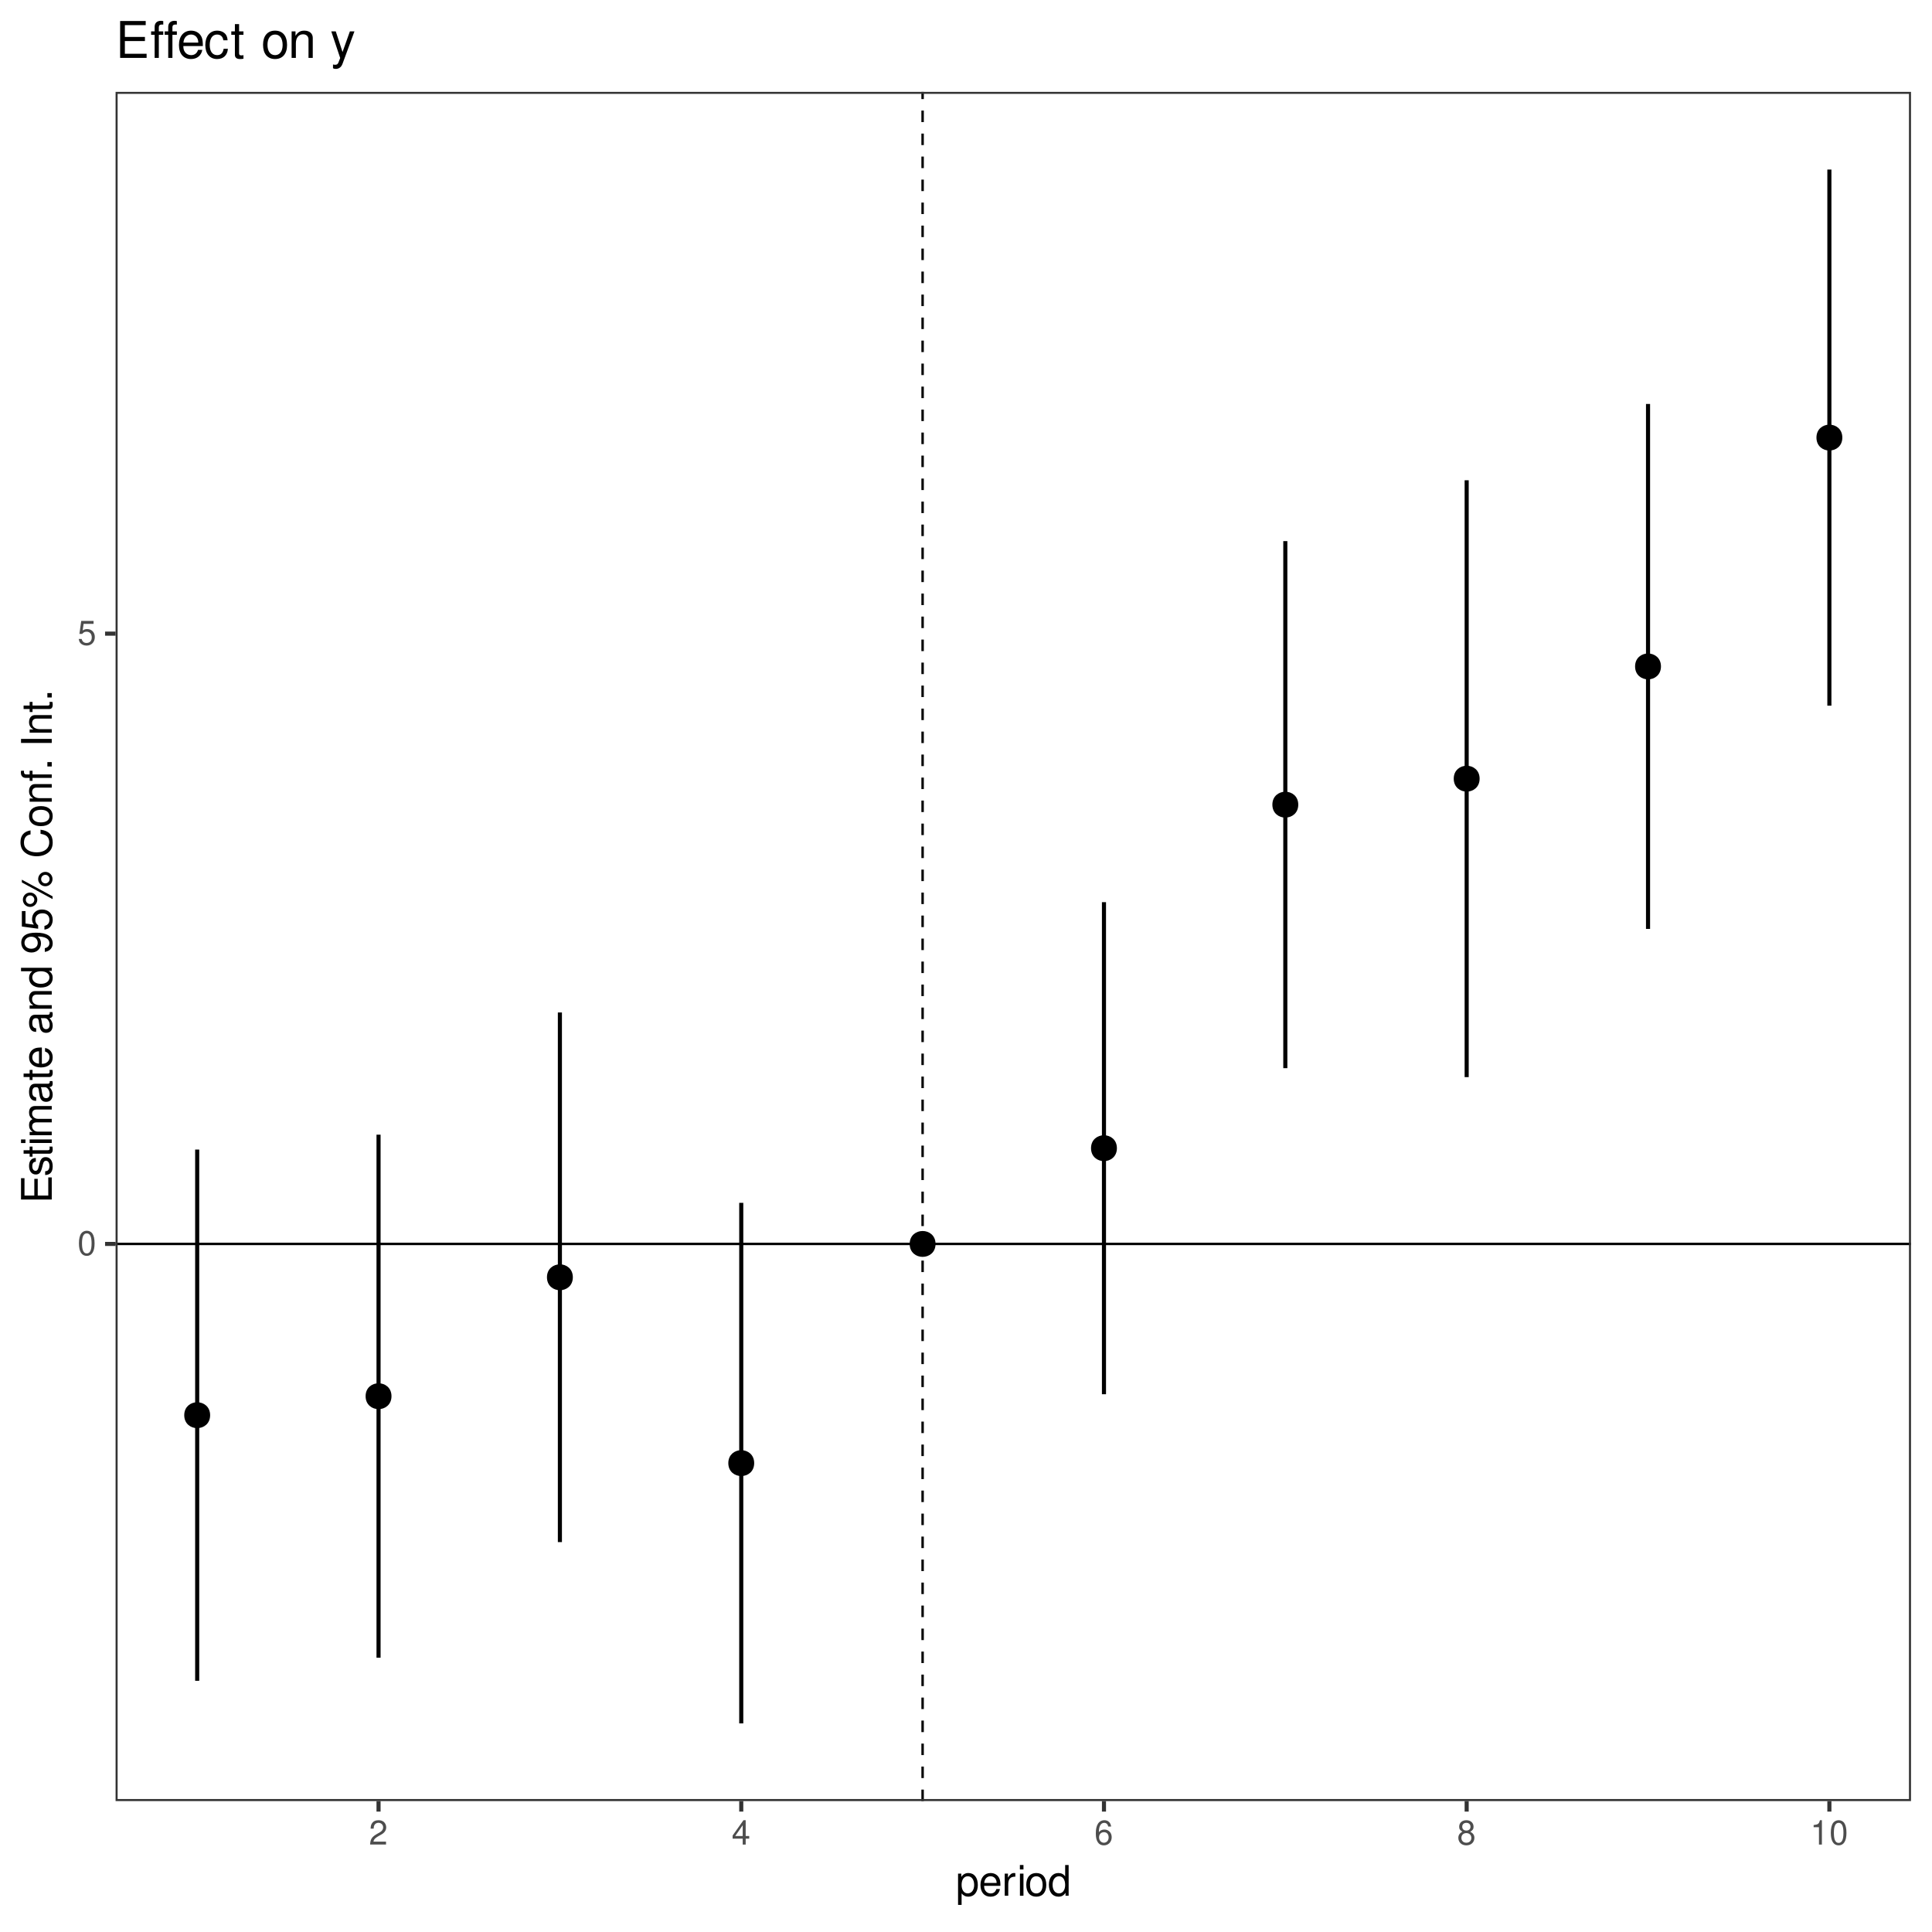
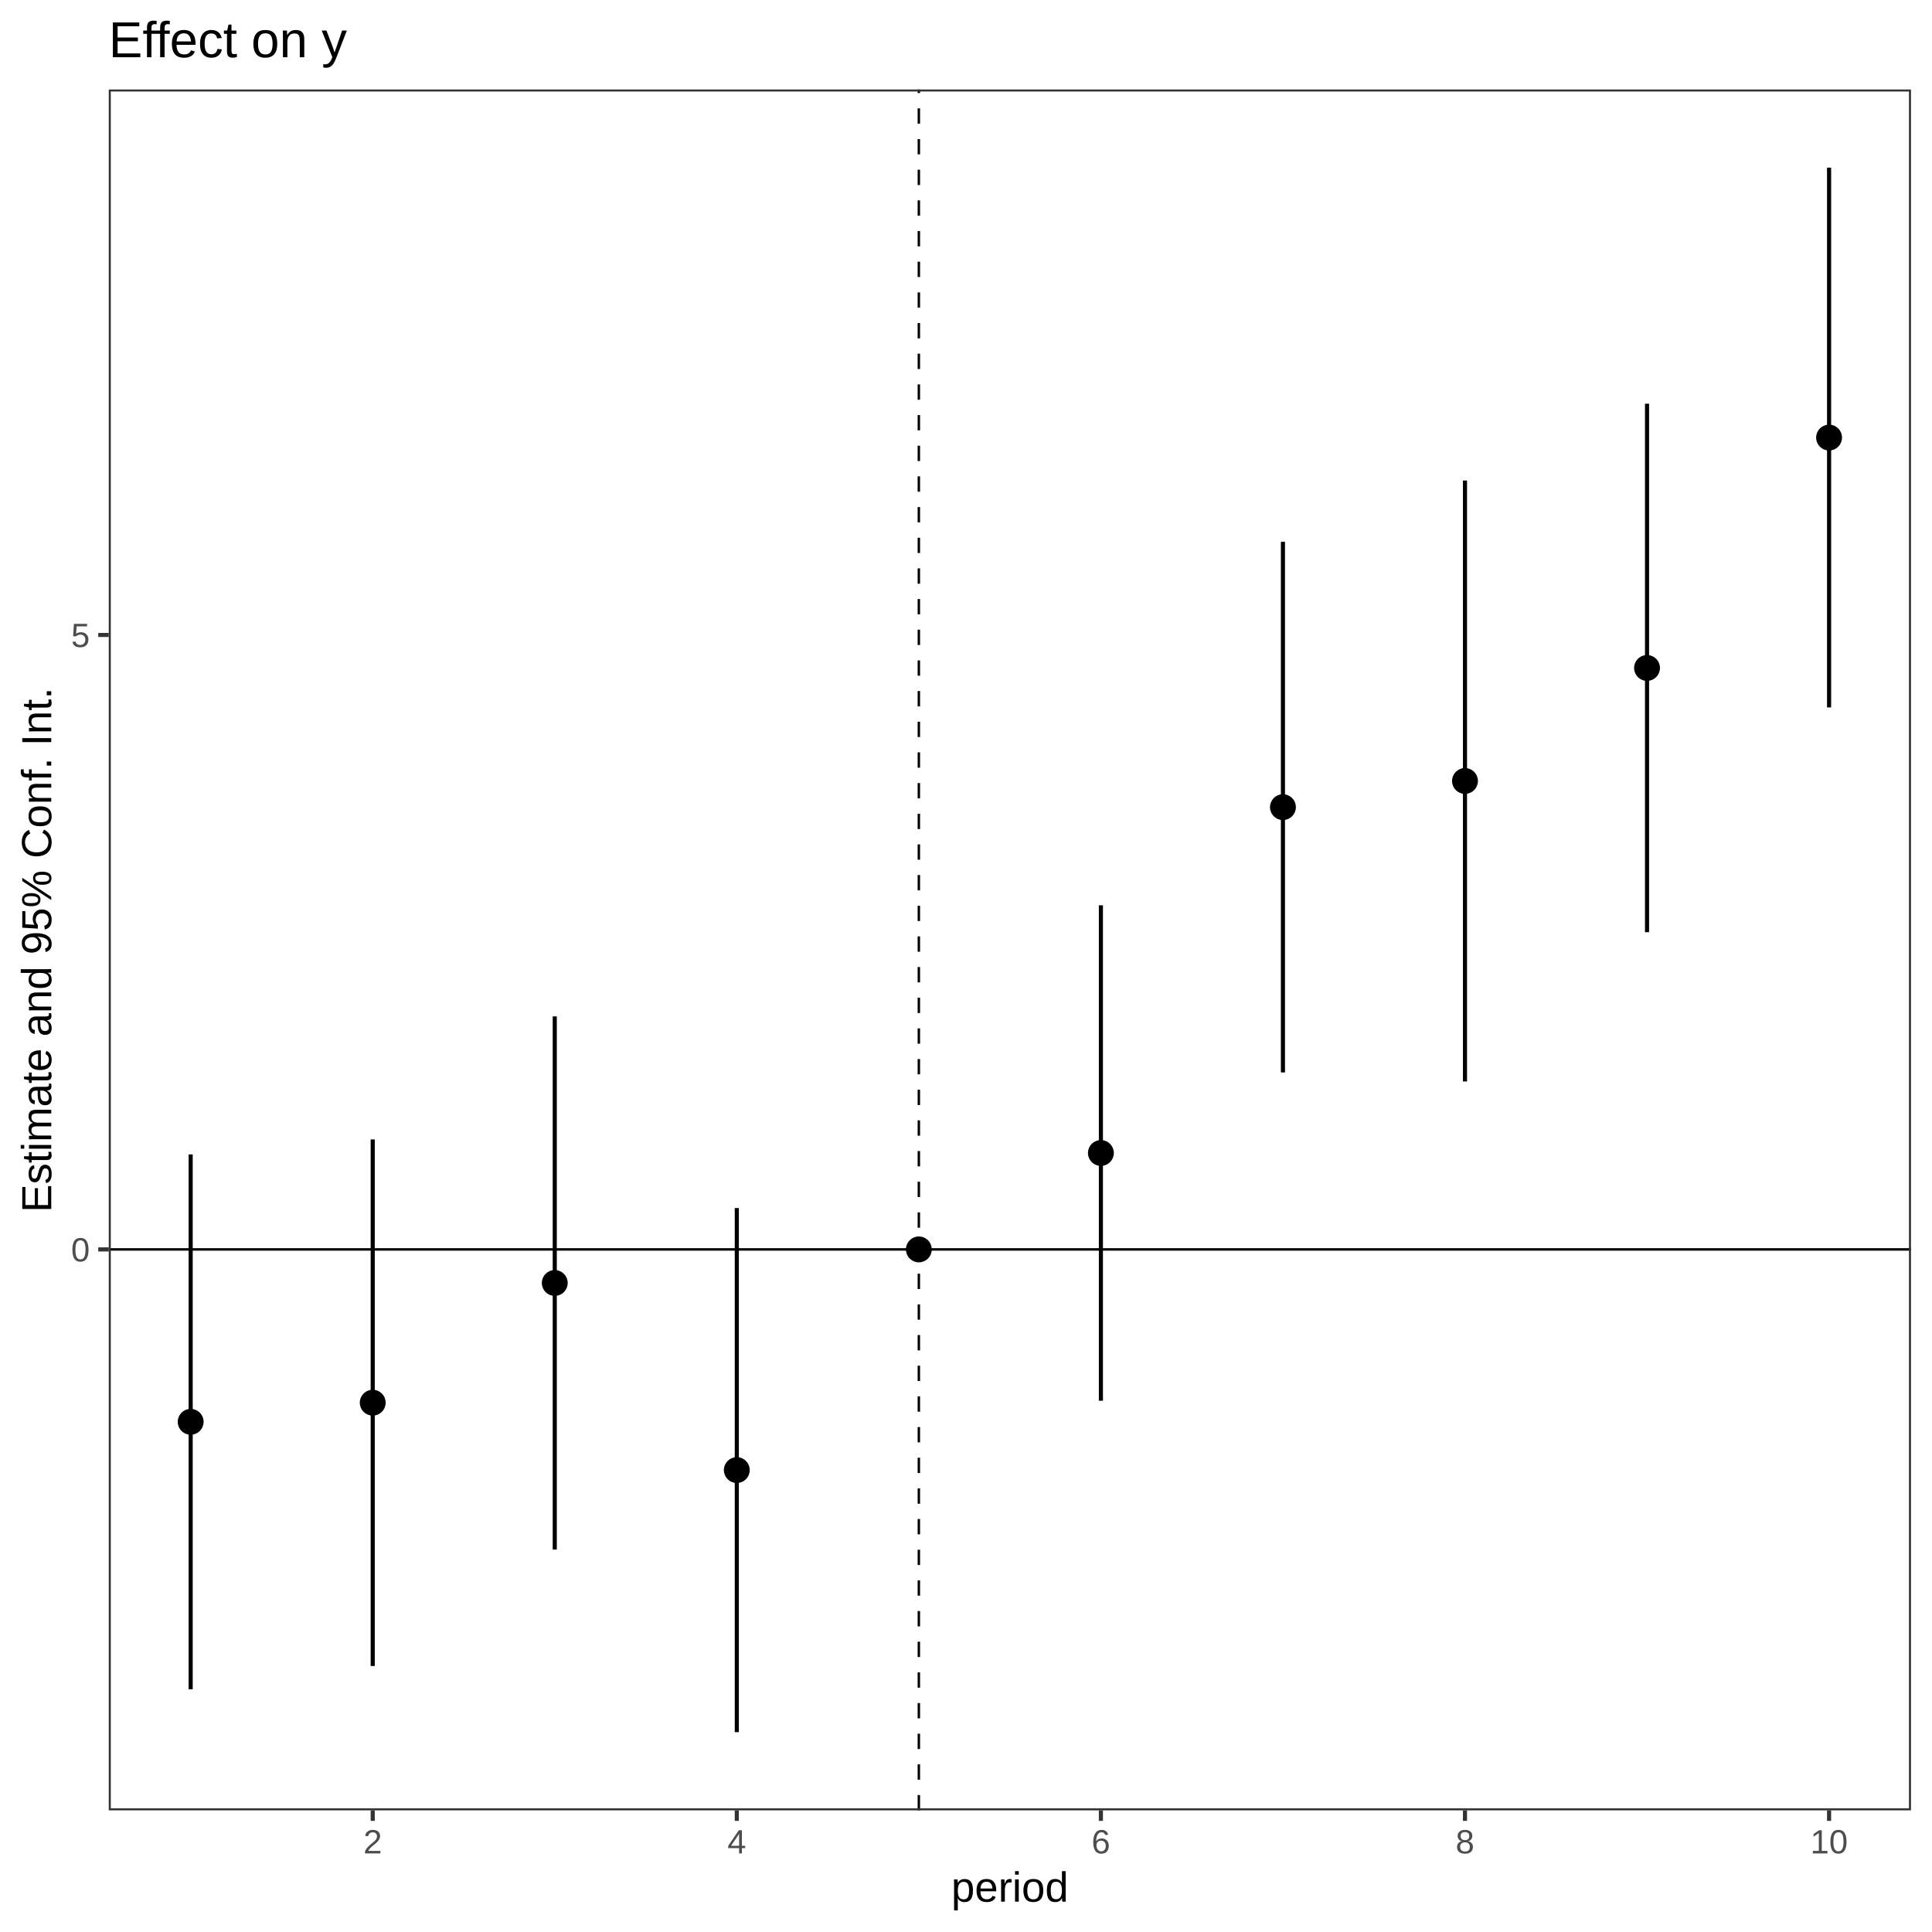
- <svg xmlns="http://www.w3.org/2000/svg" xmlns:xlink="http://www.w3.org/1999/xlink" width="504" height="504" viewBox="0 0 504 504">
+ <svg xmlns="http://www.w3.org/2000/svg" class="svglite" width="504.00pt" height="504.00pt" viewBox="0 0 504.00 504.00">
  <defs>
-     <g>
-       <g id="glyph-0-0">
- </g>
-       <g id="glyph-0-1">
-         <path d="M 2.422 -6.359 C 1.844 -6.359 1.312 -6.094 0.984 -5.672 C 0.578 -5.109 0.375 -4.25 0.375 -3.078 C 0.375 -0.938 1.078 0.203 2.422 0.203 C 3.734 0.203 4.453 -0.938 4.453 -3.031 C 4.453 -4.25 4.266 -5.078 3.859 -5.672 C 3.531 -6.109 3.016 -6.359 2.422 -6.359 Z M 2.422 -5.672 C 3.25 -5.672 3.672 -4.828 3.672 -3.094 C 3.672 -1.281 3.266 -0.438 2.406 -0.438 C 1.578 -0.438 1.172 -1.312 1.172 -3.062 C 1.172 -4.828 1.578 -5.672 2.422 -5.672 Z M 2.422 -5.672 " />
-       </g>
-       <g id="glyph-0-2">
-         <path d="M 4.188 -6.234 L 0.969 -6.234 L 0.5 -2.844 L 1.219 -2.844 C 1.578 -3.266 1.875 -3.422 2.359 -3.422 C 3.203 -3.422 3.719 -2.844 3.719 -1.922 C 3.719 -1.031 3.203 -0.484 2.359 -0.484 C 1.688 -0.484 1.266 -0.828 1.078 -1.531 L 0.312 -1.531 C 0.406 -1.016 0.5 -0.781 0.688 -0.547 C 1.031 -0.078 1.672 0.203 2.375 0.203 C 3.641 0.203 4.516 -0.719 4.516 -2.031 C 4.516 -3.266 3.688 -4.109 2.5 -4.109 C 2.062 -4.109 1.703 -4 1.344 -3.734 L 1.594 -5.469 L 4.188 -5.469 Z M 4.188 -6.234 " />
-       </g>
-       <g id="glyph-0-3">
-         <path d="M 4.453 -0.766 L 1.172 -0.766 C 1.25 -1.297 1.531 -1.625 2.297 -2.094 L 3.172 -2.594 C 4.047 -3.062 4.5 -3.719 4.5 -4.5 C 4.5 -5.031 4.281 -5.531 3.922 -5.875 C 3.547 -6.203 3.094 -6.359 2.5 -6.359 C 1.703 -6.359 1.125 -6.078 0.781 -5.531 C 0.547 -5.203 0.453 -4.797 0.438 -4.156 L 1.219 -4.156 C 1.234 -4.594 1.297 -4.844 1.406 -5.062 C 1.594 -5.438 2 -5.688 2.469 -5.688 C 3.172 -5.688 3.703 -5.172 3.703 -4.484 C 3.703 -3.969 3.406 -3.531 2.859 -3.219 L 2.047 -2.75 C 0.75 -2 0.375 -1.406 0.297 -0.016 L 4.453 -0.016 Z M 4.453 -0.766 " />
-       </g>
-       <g id="glyph-0-4">
-         <path d="M 2.875 -1.547 L 2.875 0 L 3.656 0 L 3.656 -1.547 L 4.578 -1.547 L 4.578 -2.234 L 3.656 -2.234 L 3.656 -6.359 L 3.078 -6.359 L 0.25 -2.359 L 0.25 -1.547 Z M 2.875 -2.234 L 0.922 -2.234 L 2.875 -5.047 Z M 2.875 -2.234 " />
-       </g>
-       <g id="glyph-0-5">
-         <path d="M 4.375 -4.703 C 4.234 -5.75 3.562 -6.359 2.609 -6.359 C 1.922 -6.359 1.312 -6.031 0.938 -5.453 C 0.547 -4.828 0.375 -4.062 0.375 -2.906 C 0.375 -1.828 0.531 -1.156 0.906 -0.594 C 1.234 -0.078 1.781 0.203 2.469 0.203 C 3.656 0.203 4.516 -0.688 4.516 -1.922 C 4.516 -3.094 3.719 -3.922 2.609 -3.922 C 1.984 -3.922 1.5 -3.688 1.172 -3.234 C 1.172 -4.797 1.672 -5.672 2.562 -5.672 C 3.109 -5.672 3.484 -5.328 3.609 -4.703 Z M 2.5 -3.234 C 3.25 -3.234 3.719 -2.703 3.719 -1.859 C 3.719 -1.062 3.188 -0.484 2.484 -0.484 C 1.766 -0.484 1.219 -1.094 1.219 -1.906 C 1.219 -2.688 1.734 -3.234 2.5 -3.234 Z M 2.5 -3.234 " />
-       </g>
-       <g id="glyph-0-6">
-         <path d="M 3.438 -3.359 C 4.094 -3.75 4.297 -4.062 4.297 -4.656 C 4.297 -5.672 3.531 -6.359 2.422 -6.359 C 1.312 -6.359 0.547 -5.672 0.547 -4.672 C 0.547 -4.062 0.75 -3.75 1.391 -3.359 C 0.672 -2.984 0.328 -2.469 0.328 -1.766 C 0.328 -0.609 1.172 0.203 2.422 0.203 C 3.656 0.203 4.516 -0.609 4.516 -1.766 C 4.516 -2.469 4.156 -2.984 3.438 -3.359 Z M 2.422 -5.672 C 3.078 -5.672 3.5 -5.281 3.5 -4.641 C 3.5 -4.047 3.062 -3.656 2.422 -3.656 C 1.766 -3.656 1.344 -4.047 1.344 -4.656 C 1.344 -5.281 1.766 -5.672 2.422 -5.672 Z M 2.422 -3 C 3.188 -3 3.719 -2.484 3.719 -1.75 C 3.719 -0.984 3.203 -0.484 2.406 -0.484 C 1.641 -0.484 1.125 -1 1.125 -1.734 C 1.125 -2.5 1.641 -3 2.422 -3 Z M 2.422 -3 " />
-       </g>
-       <g id="glyph-0-7">
-         <path d="M 2.281 -4.531 L 2.281 0 L 3.047 0 L 3.047 -6.359 L 2.547 -6.359 C 2.266 -5.391 2.094 -5.25 0.891 -5.094 L 0.891 -4.531 Z M 2.281 -4.531 " />
-       </g>
-       <g id="glyph-1-0">
- </g>
-       <g id="glyph-1-1">
-         <path d="M 0.594 2.391 L 1.516 2.391 L 1.516 -0.609 C 2 -0.016 2.547 0.25 3.281 0.25 C 4.781 0.25 5.75 -0.953 5.75 -2.781 C 5.75 -4.719 4.812 -5.922 3.281 -5.922 C 2.5 -5.922 1.875 -5.578 1.438 -4.891 L 1.438 -5.766 L 0.594 -5.766 Z M 3.125 -5.078 C 4.141 -5.078 4.797 -4.188 4.797 -2.812 C 4.797 -1.5 4.125 -0.609 3.125 -0.609 C 2.141 -0.609 1.516 -1.484 1.516 -2.844 C 1.516 -4.188 2.141 -5.078 3.125 -5.078 Z M 3.125 -5.078 " />
-       </g>
-       <g id="glyph-1-2">
-         <path d="M 5.641 -2.578 C 5.641 -3.453 5.578 -3.984 5.406 -4.406 C 5.031 -5.359 4.156 -5.922 3.078 -5.922 C 1.469 -5.922 0.438 -4.703 0.438 -2.812 C 0.438 -0.906 1.438 0.25 3.062 0.25 C 4.375 0.25 5.297 -0.5 5.516 -1.75 L 4.594 -1.75 C 4.344 -0.984 3.828 -0.594 3.094 -0.594 C 2.516 -0.594 2.016 -0.859 1.703 -1.344 C 1.484 -1.672 1.406 -2 1.391 -2.578 Z M 1.422 -3.328 C 1.5 -4.391 2.141 -5.078 3.062 -5.078 C 4 -5.078 4.656 -4.359 4.656 -3.328 Z M 1.422 -3.328 " />
-       </g>
-       <g id="glyph-1-3">
-         <path d="M 0.766 -5.766 L 0.766 0 L 1.688 0 L 1.688 -2.984 C 1.688 -4.375 2.266 -5 3.531 -4.969 L 3.531 -5.891 C 3.375 -5.922 3.281 -5.922 3.172 -5.922 C 2.578 -5.922 2.141 -5.578 1.609 -4.719 L 1.609 -5.766 Z M 0.766 -5.766 " />
-       </g>
-       <g id="glyph-1-4">
-         <path d="M 1.656 -5.766 L 0.734 -5.766 L 0.734 0 L 1.656 0 Z M 1.656 -8.016 L 0.719 -8.016 L 0.719 -6.859 L 1.656 -6.859 Z M 1.656 -8.016 " />
-       </g>
-       <g id="glyph-1-5">
-         <path d="M 2.984 -5.922 C 1.359 -5.922 0.391 -4.781 0.391 -2.844 C 0.391 -0.891 1.359 0.25 3 0.25 C 4.625 0.25 5.609 -0.906 5.609 -2.797 C 5.609 -4.797 4.656 -5.922 2.984 -5.922 Z M 3 -5.078 C 4.031 -5.078 4.656 -4.234 4.656 -2.812 C 4.656 -1.438 4.016 -0.594 3 -0.594 C 1.984 -0.594 1.359 -1.438 1.359 -2.844 C 1.359 -4.234 1.984 -5.078 3 -5.078 Z M 3 -5.078 " />
-       </g>
-       <g id="glyph-1-6">
-         <path d="M 5.438 -8.016 L 4.531 -8.016 L 4.531 -5.031 C 4.141 -5.625 3.531 -5.922 2.766 -5.922 C 1.266 -5.922 0.281 -4.734 0.281 -2.891 C 0.281 -0.953 1.234 0.25 2.797 0.25 C 3.594 0.25 4.141 -0.047 4.625 -0.766 L 4.625 0 L 5.438 0 Z M 2.922 -5.078 C 3.906 -5.078 4.531 -4.203 4.531 -2.812 C 4.531 -1.484 3.891 -0.609 2.922 -0.609 C 1.906 -0.609 1.25 -1.5 1.25 -2.844 C 1.25 -4.188 1.906 -5.078 2.922 -5.078 Z M 2.922 -5.078 " />
-       </g>
-       <g id="glyph-2-0">
- </g>
-       <g id="glyph-2-1">
-         <path d="M -3.656 -2.016 L -3.656 -6.375 L -4.547 -6.375 L -4.547 -2.016 L -7.109 -2.016 L -7.109 -6.547 L -8.016 -6.547 L -8.016 -0.984 L 0 -0.984 L 0 -6.75 L -0.906 -6.75 L -0.906 -2.016 Z M -3.656 -2.016 " />
-       </g>
-       <g id="glyph-2-2">
-         <path d="M -4.156 -4.812 C -5.297 -4.812 -5.922 -4.062 -5.922 -2.734 C -5.922 -1.391 -5.234 -0.516 -4.172 -0.516 C -3.266 -0.516 -2.844 -0.984 -2.516 -2.344 L -2.297 -3.203 C -2.141 -3.844 -1.906 -4.094 -1.5 -4.094 C -0.953 -4.094 -0.594 -3.547 -0.594 -2.75 C -0.594 -2.25 -0.734 -1.844 -0.984 -1.609 C -1.141 -1.469 -1.312 -1.391 -1.719 -1.344 L -1.719 -0.375 C -0.391 -0.422 0.25 -1.172 0.25 -2.672 C 0.25 -4.125 -0.469 -5.047 -1.578 -5.047 C -2.438 -5.047 -2.906 -4.562 -3.172 -3.422 L -3.391 -2.547 C -3.562 -1.797 -3.812 -1.469 -4.219 -1.469 C -4.75 -1.469 -5.078 -1.953 -5.078 -2.688 C -5.078 -3.438 -4.766 -3.828 -4.156 -3.844 Z M -4.156 -4.812 " />
-       </g>
-       <g id="glyph-2-3">
-         <path d="M -5.766 -2.797 L -5.766 -1.844 L -7.344 -1.844 L -7.344 -0.938 L -5.766 -0.938 L -5.766 -0.156 L -5.016 -0.156 L -5.016 -0.938 L -0.656 -0.938 C -0.062 -0.938 0.25 -1.328 0.25 -2.047 C 0.25 -2.281 0.234 -2.484 0.172 -2.797 L -0.594 -2.797 C -0.562 -2.656 -0.547 -2.547 -0.547 -2.359 C -0.547 -1.953 -0.656 -1.844 -1.062 -1.844 L -5.016 -1.844 L -5.016 -2.797 Z M -5.766 -2.797 " />
-       </g>
-       <g id="glyph-2-4">
-         <path d="M -5.766 -1.656 L -5.766 -0.734 L 0 -0.734 L 0 -1.656 Z M -8.016 -1.656 L -8.016 -0.719 L -6.859 -0.719 L -6.859 -1.656 Z M -8.016 -1.656 " />
-       </g>
-       <g id="glyph-2-5">
-         <path d="M -5.766 -0.766 L 0 -0.766 L 0 -1.688 L -3.625 -1.688 C -4.453 -1.688 -5.125 -2.297 -5.125 -3.047 C -5.125 -3.734 -4.703 -4.109 -3.969 -4.109 L 0 -4.109 L 0 -5.031 L -3.625 -5.031 C -4.453 -5.031 -5.125 -5.641 -5.125 -6.391 C -5.125 -7.062 -4.703 -7.453 -3.969 -7.453 L 0 -7.453 L 0 -8.375 L -4.328 -8.375 C -5.359 -8.375 -5.922 -7.781 -5.922 -6.703 C -5.922 -5.938 -5.703 -5.484 -5.047 -4.938 C -5.672 -4.594 -5.922 -4.141 -5.922 -3.391 C -5.922 -2.625 -5.641 -2.094 -4.953 -1.609 L -5.766 -1.609 Z M -5.766 -0.766 " />
-       </g>
-       <g id="glyph-2-6">
-         <path d="M -0.531 -5.891 C -0.516 -5.781 -0.516 -5.734 -0.516 -5.688 C -0.516 -5.375 -0.688 -5.188 -0.969 -5.188 L -4.359 -5.188 C -5.375 -5.188 -5.922 -4.438 -5.922 -3.031 C -5.922 -2.172 -5.688 -1.5 -5.266 -1.109 C -4.969 -0.844 -4.625 -0.734 -4.062 -0.719 L -4.062 -1.641 C -4.766 -1.719 -5.078 -2.141 -5.078 -2.984 C -5.078 -3.828 -4.781 -4.281 -4.219 -4.281 L -3.984 -4.281 C -3.594 -4.266 -3.438 -4.062 -3.344 -3.328 C -3.172 -2.031 -3.141 -1.828 -2.984 -1.469 C -2.703 -0.797 -2.203 -0.469 -1.453 -0.469 C -0.406 -0.469 0.25 -1.188 0.25 -2.359 C 0.25 -3.078 0 -3.656 -0.594 -4.312 C 0 -4.375 0.25 -4.656 0.25 -5.266 C 0.25 -5.453 0.234 -5.578 0.156 -5.891 Z M -1.812 -4.281 C -1.5 -4.281 -1.312 -4.188 -1.062 -3.922 C -0.719 -3.547 -0.547 -3.094 -0.547 -2.547 C -0.547 -1.844 -0.891 -1.422 -1.469 -1.422 C -2.078 -1.422 -2.391 -1.812 -2.531 -2.812 C -2.656 -3.781 -2.703 -3.969 -2.844 -4.281 Z M -1.812 -4.281 " />
-       </g>
-       <g id="glyph-2-7">
-         <path d="M -2.578 -5.641 C -3.453 -5.641 -3.984 -5.578 -4.406 -5.406 C -5.359 -5.031 -5.922 -4.156 -5.922 -3.078 C -5.922 -1.469 -4.703 -0.438 -2.812 -0.438 C -0.906 -0.438 0.25 -1.438 0.25 -3.062 C 0.25 -4.375 -0.5 -5.297 -1.75 -5.516 L -1.75 -4.594 C -0.984 -4.344 -0.594 -3.828 -0.594 -3.094 C -0.594 -2.516 -0.859 -2.016 -1.344 -1.703 C -1.672 -1.484 -2 -1.406 -2.578 -1.391 Z M -3.328 -1.422 C -4.391 -1.5 -5.078 -2.141 -5.078 -3.062 C -5.078 -4 -4.359 -4.656 -3.328 -4.656 Z M -3.328 -1.422 " />
-       </g>
-       <g id="glyph-2-8">
- </g>
-       <g id="glyph-2-9">
-         <path d="M -5.766 -0.766 L 0 -0.766 L 0 -1.688 L -3.172 -1.688 C -4.359 -1.688 -5.125 -2.312 -5.125 -3.25 C -5.125 -3.984 -4.688 -4.438 -4 -4.438 L 0 -4.438 L 0 -5.359 L -4.359 -5.359 C -5.312 -5.359 -5.922 -4.641 -5.922 -3.531 C -5.922 -2.672 -5.594 -2.125 -4.797 -1.609 L -5.766 -1.609 Z M -5.766 -0.766 " />
-       </g>
-       <g id="glyph-2-10">
-         <path d="M -8.016 -5.438 L -8.016 -4.531 L -5.031 -4.531 C -5.625 -4.141 -5.922 -3.531 -5.922 -2.766 C -5.922 -1.266 -4.734 -0.281 -2.891 -0.281 C -0.953 -0.281 0.25 -1.234 0.25 -2.797 C 0.25 -3.594 -0.047 -4.141 -0.766 -4.625 L 0 -4.625 L 0 -5.438 Z M -5.078 -2.922 C -5.078 -3.906 -4.203 -4.531 -2.812 -4.531 C -1.484 -4.531 -0.609 -3.891 -0.609 -2.922 C -0.609 -1.906 -1.5 -1.25 -2.844 -1.25 C -4.188 -1.25 -5.078 -1.906 -5.078 -2.922 Z M -5.078 -2.922 " />
-       </g>
-       <g id="glyph-2-11">
-         <path d="M -1.812 -0.578 C -0.516 -0.766 0.25 -1.609 0.25 -2.797 C 0.25 -3.656 -0.172 -4.438 -0.875 -4.891 C -1.656 -5.375 -2.625 -5.594 -4.062 -5.594 C -5.406 -5.594 -6.266 -5.406 -6.969 -4.938 C -7.609 -4.516 -7.953 -3.828 -7.953 -2.969 C -7.953 -1.484 -6.844 -0.422 -5.297 -0.422 C -3.844 -0.422 -2.812 -1.406 -2.812 -2.812 C -2.812 -3.547 -3.062 -4.109 -3.672 -4.594 C -1.688 -4.594 -0.609 -3.969 -0.609 -2.859 C -0.609 -2.172 -1.047 -1.703 -1.812 -1.547 Z M -7.109 -2.953 C -7.109 -3.859 -6.344 -4.547 -5.328 -4.547 C -4.344 -4.547 -3.656 -3.891 -3.656 -2.922 C -3.656 -1.984 -4.328 -1.406 -5.375 -1.406 C -6.375 -1.406 -7.109 -2.062 -7.109 -2.953 Z M -7.109 -2.953 " />
-       </g>
-       <g id="glyph-2-12">
-         <path d="M -7.797 -5.234 L -7.797 -1.203 L -3.547 -0.625 L -3.547 -1.516 C -4.094 -1.969 -4.281 -2.344 -4.281 -2.953 C -4.281 -4 -3.562 -4.656 -2.406 -4.656 C -1.281 -4.656 -0.609 -4 -0.609 -2.953 C -0.609 -2.094 -1.031 -1.578 -1.906 -1.359 L -1.906 -0.391 C -1.281 -0.516 -0.969 -0.625 -0.688 -0.859 C -0.094 -1.297 0.25 -2.094 0.25 -2.969 C 0.25 -4.547 -0.891 -5.641 -2.547 -5.641 C -4.078 -5.641 -5.141 -4.625 -5.141 -3.125 C -5.141 -2.578 -5 -2.141 -4.656 -1.688 L -6.844 -1.984 L -6.844 -5.234 Z M -7.797 -5.234 " />
-       </g>
-       <g id="glyph-2-13">
-         <path d="M -7.531 -2.188 C -7.531 -1.156 -6.688 -0.312 -5.656 -0.312 C -4.625 -0.312 -3.766 -1.156 -3.766 -2.203 C -3.766 -3.219 -4.625 -4.062 -5.625 -4.062 C -6.703 -4.062 -7.531 -3.25 -7.531 -2.188 Z M -6.766 -2.188 C -6.766 -2.812 -6.266 -3.312 -5.641 -3.312 C -5.031 -3.312 -4.547 -2.812 -4.547 -2.203 C -4.547 -1.578 -5.031 -1.078 -5.656 -1.078 C -6.266 -1.078 -6.766 -1.578 -6.766 -2.188 Z M -7.797 -6.703 L 0.219 -2.359 L 0.219 -3.078 L -7.797 -7.422 Z M -3.547 -7.562 C -3.547 -6.531 -2.703 -5.703 -1.672 -5.703 C -0.625 -5.703 0.203 -6.531 0.203 -7.578 C 0.203 -8.609 -0.625 -9.453 -1.656 -9.453 C -2.703 -9.453 -3.547 -8.625 -3.547 -7.562 Z M -2.766 -7.562 C -2.766 -8.188 -2.281 -8.688 -1.656 -8.688 C -1.062 -8.688 -0.562 -8.188 -0.562 -7.578 C -0.562 -6.953 -1.062 -6.453 -1.672 -6.453 C -2.281 -6.453 -2.766 -6.953 -2.766 -7.562 Z M -2.766 -7.562 " />
-       </g>
-       <g id="glyph-2-14">
-         <path d="M -5.531 -7.281 C -7.297 -6.969 -8.156 -5.953 -8.156 -4.188 C -8.156 -3.109 -7.812 -2.25 -7.156 -1.656 C -6.359 -0.922 -5.219 -0.531 -3.922 -0.531 C -2.594 -0.531 -1.469 -0.938 -0.688 -1.688 C -0.047 -2.312 0.25 -3.109 0.25 -4.141 C 0.25 -6.109 -0.797 -7.203 -2.922 -7.453 L -2.922 -6.391 C -2.375 -6.297 -2 -6.188 -1.688 -6.031 C -1.016 -5.703 -0.656 -5.016 -0.656 -4.156 C -0.656 -2.562 -1.922 -1.547 -3.922 -1.547 C -5.984 -1.547 -7.25 -2.516 -7.25 -4.062 C -7.25 -4.719 -7.062 -5.328 -6.75 -5.656 C -6.469 -5.953 -6.141 -6.109 -5.531 -6.234 Z M -5.531 -7.281 " />
-       </g>
-       <g id="glyph-2-15">
-         <path d="M -5.922 -2.984 C -5.922 -1.359 -4.781 -0.391 -2.844 -0.391 C -0.891 -0.391 0.25 -1.359 0.25 -3 C 0.25 -4.625 -0.906 -5.609 -2.797 -5.609 C -4.797 -5.609 -5.922 -4.656 -5.922 -2.984 Z M -5.078 -3 C -5.078 -4.031 -4.234 -4.656 -2.812 -4.656 C -1.438 -4.656 -0.594 -4.016 -0.594 -3 C -0.594 -1.984 -1.438 -1.359 -2.844 -1.359 C -4.234 -1.359 -5.078 -1.984 -5.078 -3 Z M -5.078 -3 " />
-       </g>
-       <g id="glyph-2-16">
-         <path d="M -5.766 -2.844 L -5.766 -1.875 L -6.672 -1.875 C -7.047 -1.875 -7.25 -2.094 -7.25 -2.516 C -7.25 -2.594 -7.25 -2.625 -7.234 -2.844 L -8 -2.844 C -8.047 -2.625 -8.047 -2.516 -8.047 -2.328 C -8.047 -1.469 -7.562 -0.969 -6.75 -0.969 L -5.766 -0.969 L -5.766 -0.203 L -5.016 -0.203 L -5.016 -0.969 L 0 -0.969 L 0 -1.875 L -5.016 -1.875 L -5.016 -2.844 Z M -5.766 -2.844 " />
-       </g>
-       <g id="glyph-2-17">
-         <path d="M -1.141 -2.094 L -1.141 -0.953 L 0 -0.953 L 0 -2.094 Z M -1.141 -2.094 " />
-       </g>
-       <g id="glyph-2-18">
-         <path d="M -8.016 -2.141 L -8.016 -1.094 L 0 -1.094 L 0 -2.141 Z M -8.016 -2.141 " />
-       </g>
-       <g id="glyph-3-0">
- </g>
-       <g id="glyph-3-1">
-         <path d="M 2.422 -4.391 L 7.656 -4.391 L 7.656 -5.469 L 2.422 -5.469 L 2.422 -8.547 L 7.859 -8.547 L 7.859 -9.625 L 1.188 -9.625 L 1.188 0 L 8.094 0 L 8.094 -1.078 L 2.422 -1.078 Z M 2.422 -4.391 " />
-       </g>
-       <g id="glyph-3-2">
-         <path d="M 3.438 -6.922 L 2.281 -6.922 L 2.281 -8 C 2.281 -8.469 2.531 -8.703 3.047 -8.703 C 3.141 -8.703 3.188 -8.703 3.438 -8.688 L 3.438 -9.594 C 3.188 -9.656 3.031 -9.672 2.812 -9.672 C 1.797 -9.672 1.188 -9.078 1.188 -8.094 L 1.188 -6.922 L 0.266 -6.922 L 0.266 -6.016 L 1.188 -6.016 L 1.188 0 L 2.281 0 L 2.281 -6.016 L 3.438 -6.016 Z M 6.984 -6.922 L 5.828 -6.922 L 5.828 -8 C 5.828 -8.469 6.094 -8.703 6.609 -8.703 C 6.688 -8.703 6.734 -8.703 6.984 -8.688 L 6.984 -9.594 C 6.734 -9.656 6.594 -9.672 6.359 -9.672 C 5.344 -9.672 4.734 -9.078 4.734 -8.094 L 4.734 -6.922 L 3.812 -6.922 L 3.812 -6.016 L 4.734 -6.016 L 4.734 0 L 5.828 0 L 5.828 -6.016 L 6.984 -6.016 Z M 6.984 -6.922 " />
-       </g>
-       <g id="glyph-3-3">
-         <path d="M 6.766 -3.094 C 6.766 -4.141 6.688 -4.781 6.5 -5.297 C 6.047 -6.438 4.984 -7.109 3.703 -7.109 C 1.766 -7.109 0.531 -5.656 0.531 -3.359 C 0.531 -1.078 1.719 0.297 3.672 0.297 C 5.25 0.297 6.344 -0.594 6.625 -2.094 L 5.516 -2.094 C 5.219 -1.188 4.594 -0.719 3.703 -0.719 C 3.016 -0.719 2.422 -1.031 2.047 -1.609 C 1.781 -2 1.688 -2.406 1.672 -3.094 Z M 1.703 -3.984 C 1.797 -5.266 2.578 -6.094 3.688 -6.094 C 4.812 -6.094 5.578 -5.234 5.578 -3.984 Z M 1.703 -3.984 " />
-       </g>
-       <g id="glyph-3-4">
-         <path d="M 6.219 -4.594 C 6.172 -5.266 6.016 -5.703 5.75 -6.094 C 5.281 -6.734 4.453 -7.109 3.484 -7.109 C 1.609 -7.109 0.406 -5.641 0.406 -3.344 C 0.406 -1.109 1.594 0.297 3.469 0.297 C 5.125 0.297 6.172 -0.688 6.297 -2.375 L 5.188 -2.375 C 5 -1.266 4.438 -0.719 3.5 -0.719 C 2.281 -0.719 1.562 -1.703 1.562 -3.344 C 1.562 -5.062 2.266 -6.094 3.469 -6.094 C 4.391 -6.094 4.984 -5.562 5.109 -4.594 Z M 6.219 -4.594 " />
-       </g>
-       <g id="glyph-3-5">
-         <path d="M 3.359 -6.922 L 2.219 -6.922 L 2.219 -8.812 L 1.125 -8.812 L 1.125 -6.922 L 0.188 -6.922 L 0.188 -6.016 L 1.125 -6.016 L 1.125 -0.797 C 1.125 -0.078 1.594 0.297 2.453 0.297 C 2.75 0.297 2.984 0.281 3.359 0.219 L 3.359 -0.719 C 3.188 -0.672 3.047 -0.656 2.828 -0.656 C 2.344 -0.656 2.219 -0.797 2.219 -1.281 L 2.219 -6.016 L 3.359 -6.016 Z M 3.359 -6.922 " />
-       </g>
-       <g id="glyph-3-6">
- </g>
-       <g id="glyph-3-7">
-         <path d="M 3.594 -7.109 C 1.641 -7.109 0.469 -5.734 0.469 -3.406 C 0.469 -1.062 1.641 0.297 3.609 0.297 C 5.562 0.297 6.734 -1.078 6.734 -3.359 C 6.734 -5.75 5.594 -7.109 3.594 -7.109 Z M 3.609 -6.094 C 4.844 -6.094 5.578 -5.078 5.578 -3.359 C 5.578 -1.734 4.812 -0.719 3.609 -0.719 C 2.375 -0.719 1.625 -1.734 1.625 -3.406 C 1.625 -5.078 2.375 -6.094 3.609 -6.094 Z M 3.609 -6.094 " />
-       </g>
-       <g id="glyph-3-8">
-         <path d="M 0.922 -6.922 L 0.922 0 L 2.031 0 L 2.031 -3.812 C 2.031 -5.234 2.766 -6.156 3.906 -6.156 C 4.781 -6.156 5.328 -5.625 5.328 -4.797 L 5.328 0 L 6.438 0 L 6.438 -5.234 C 6.438 -6.375 5.578 -7.109 4.234 -7.109 C 3.203 -7.109 2.547 -6.719 1.938 -5.75 L 1.938 -6.922 Z M 0.922 -6.922 " />
-       </g>
-       <g id="glyph-3-9">
-         <path d="M 5.125 -6.922 L 3.203 -1.531 L 1.438 -6.922 L 0.266 -6.922 L 2.594 0.031 L 2.172 1.125 C 2 1.609 1.75 1.797 1.297 1.797 C 1.109 1.797 0.953 1.766 0.719 1.719 L 0.719 2.703 C 0.938 2.828 1.156 2.875 1.453 2.875 C 1.812 2.875 2.188 2.766 2.484 2.547 C 2.828 2.297 3.031 2 3.234 1.453 L 6.312 -6.922 Z M 5.125 -6.922 " />
-       </g>
-     </g>
-     <clipPath id="clip-0">
-       <path clip-rule="nonzero" d="M 30.152 23.957 L 498.523 23.957 L 498.523 469.848 L 30.152 469.848 Z M 30.152 23.957 " />
-     </clipPath>
-     <clipPath id="clip-1">
-       <path clip-rule="nonzero" d="M 240 23.957 L 241 23.957 L 241 469.848 L 240 469.848 Z M 240 23.957 " />
-     </clipPath>
-     <clipPath id="clip-2">
-       <path clip-rule="nonzero" d="M 30.152 324 L 498.523 324 L 498.523 325 L 30.152 325 Z M 30.152 324 " />
-     </clipPath>
-     <clipPath id="clip-3">
-       <path clip-rule="nonzero" d="M 30.152 23.957 L 498.523 23.957 L 498.523 469.848 L 30.152 469.848 Z M 30.152 23.957 " />
+     <style type="text/css">
+     .svglite line, .svglite polyline, .svglite polygon, .svglite path, .svglite rect, .svglite circle {
+       fill: none;
+       stroke: #000000;
+       stroke-linecap: round;
+       stroke-linejoin: round;
+       stroke-miterlimit: 10.00;
+     }
+     .svglite text {
+       white-space: pre;
+     }
+   </style>
+   </defs>
+   <rect width="100%" height="100%" style="stroke: none; fill: #FFFFFF;" />
+   <defs>
+     <clipPath id="cpMC4wMHw1MDQuMDB8MC4wMHw1MDQuMDA=">
+       <rect x="0.00" y="0.00" width="504.00" height="504.00" />
    </clipPath>
  </defs>
-   <rect x="-50.4" y="-50.4" width="604.8" height="604.8" fill="rgb(100%, 100%, 100%)" fill-opacity="1" />
-   <rect x="-50.4" y="-50.4" width="604.8" height="604.8" fill="rgb(100%, 100%, 100%)" fill-opacity="1" />
-   <path fill="none" stroke-width="1.067" stroke-linecap="round" stroke-linejoin="round" stroke="rgb(100%, 100%, 100%)" stroke-opacity="1" stroke-miterlimit="10" d="M 0 504 L 504 504 L 504 0 L 0 0 Z M 0 504 " />
-   <g clip-path="url(#clip-0)">
-     <path fill-rule="nonzero" fill="rgb(100%, 100%, 100%)" fill-opacity="1" d="M 30.152 469.848 L 498.523 469.848 L 498.523 23.957 L 30.152 23.957 Z M 30.152 469.848 " />
+   <g clip-path="url(#cpMC4wMHw1MDQuMDB8MC4wMHw1MDQuMDA=)">
+     <rect x="0.00" y="-0" width="504.00" height="504.00" style="stroke-width: 1.07; stroke: #FFFFFF; fill: #FFFFFF;" />
  </g>
-   <g clip-path="url(#clip-1)">
-     <path fill="none" stroke-width="0.64" stroke-linecap="butt" stroke-linejoin="round" stroke="rgb(0%, 0%, 0%)" stroke-opacity="1" stroke-dasharray="3 3" stroke-miterlimit="10" d="M 240.68 469.848 L 240.68 23.957 " />
+   <defs>
+     <clipPath id="cpMjguMzd8NDk4LjUyfDIzLjM0fDQ3Mi4yNw==">
+       <rect x="28.37" y="23.34" width="470.15" height="448.93" />
+     </clipPath>
+   </defs>
+   <g clip-path="url(#cpMjguMzd8NDk4LjUyfDIzLjM0fDQ3Mi4yNw==)">
+     <rect x="28.37" y="23.34" width="470.15" height="448.93" style="stroke-width: 1.07; stroke: none; fill: #FFFFFF;" />
+     <line x1="239.70" y1="472.27" x2="239.70" y2="23.34" style="stroke-width: 0.64; stroke-dasharray: 4.00,4.00; stroke-linecap: butt;" />
+     <line x1="28.37" y1="325.93" x2="498.52" y2="325.93" style="stroke-width: 0.64; stroke-linecap: butt;" />
+     <line x1="49.74" y1="440.67" x2="49.74" y2="301.15" style="stroke-width: 1.07; stroke-linecap: butt;" />
+     <line x1="97.23" y1="434.61" x2="97.23" y2="297.24" style="stroke-width: 1.07; stroke-linecap: butt;" />
+     <line x1="144.72" y1="404.24" x2="144.72" y2="265.14" style="stroke-width: 1.07; stroke-linecap: butt;" />
+     <line x1="192.21" y1="451.86" x2="192.21" y2="315.14" style="stroke-width: 1.07; stroke-linecap: butt;" />
+     <line x1="239.70" y1="325.93" x2="239.70" y2="325.93" style="stroke-width: 1.07; stroke-linecap: butt;" />
+     <line x1="287.19" y1="365.40" x2="287.19" y2="236.17" style="stroke-width: 1.07; stroke-linecap: butt;" />
+     <line x1="334.68" y1="279.77" x2="334.68" y2="141.34" style="stroke-width: 1.07; stroke-linecap: butt;" />
+     <line x1="382.17" y1="282.12" x2="382.17" y2="125.35" style="stroke-width: 1.07; stroke-linecap: butt;" />
+     <line x1="429.66" y1="243.18" x2="429.66" y2="105.31" style="stroke-width: 1.07; stroke-linecap: butt;" />
+     <line x1="477.15" y1="184.55" x2="477.15" y2="43.74" style="stroke-width: 1.07; stroke-linecap: butt;" />
+     <circle cx="49.74" cy="370.91" r="3.02" style="stroke-width: 0.71; fill: #000000;" />
+     <circle cx="97.23" cy="365.92" r="3.02" style="stroke-width: 0.71; fill: #000000;" />
+     <circle cx="144.72" cy="334.69" r="3.02" style="stroke-width: 0.71; fill: #000000;" />
+     <circle cx="192.21" cy="383.50" r="3.02" style="stroke-width: 0.71; fill: #000000;" />
+     <circle cx="239.70" cy="325.93" r="3.02" style="stroke-width: 0.71; fill: #000000;" />
+     <circle cx="287.19" cy="300.78" r="3.02" style="stroke-width: 0.71; fill: #000000;" />
+     <circle cx="334.68" cy="210.56" r="3.02" style="stroke-width: 0.71; fill: #000000;" />
+     <circle cx="382.17" cy="203.73" r="3.02" style="stroke-width: 0.71; fill: #000000;" />
+     <circle cx="429.66" cy="174.25" r="3.02" style="stroke-width: 0.71; fill: #000000;" />
+     <circle cx="477.15" cy="114.15" r="3.02" style="stroke-width: 0.71; fill: #000000;" />
+     <rect x="28.37" y="23.34" width="470.15" height="448.93" style="stroke-width: 1.07; stroke: #333333;" />
  </g>
-   <g clip-path="url(#clip-2)">
-     <path fill="none" stroke-width="0.64" stroke-linecap="butt" stroke-linejoin="round" stroke="rgb(0%, 0%, 0%)" stroke-opacity="1" stroke-miterlimit="10" d="M 30.152 324.504 L 498.52 324.504 " />
-   </g>
-   <path fill="none" stroke-width="1.067" stroke-linecap="butt" stroke-linejoin="round" stroke="rgb(0%, 0%, 0%)" stroke-opacity="1" stroke-miterlimit="10" d="M 51.441 438.469 L 51.441 299.891 " />
-   <path fill="none" stroke-width="1.067" stroke-linecap="butt" stroke-linejoin="round" stroke="rgb(0%, 0%, 0%)" stroke-opacity="1" stroke-miterlimit="10" d="M 98.75 432.449 L 98.75 296.008 " />
-   <path fill="none" stroke-width="1.067" stroke-linecap="butt" stroke-linejoin="round" stroke="rgb(0%, 0%, 0%)" stroke-opacity="1" stroke-miterlimit="10" d="M 146.059 402.285 L 146.059 264.125 " />
-   <path fill="none" stroke-width="1.067" stroke-linecap="butt" stroke-linejoin="round" stroke="rgb(0%, 0%, 0%)" stroke-opacity="1" stroke-miterlimit="10" d="M 193.371 449.582 L 193.371 313.785 " />
-   <path fill="none" stroke-width="1.067" stroke-linecap="butt" stroke-linejoin="round" stroke="rgb(0%, 0%, 0%)" stroke-opacity="1" stroke-miterlimit="10" d="M 240.68 324.504 L 240.68 324.504 " />
-   <path fill="none" stroke-width="1.067" stroke-linecap="butt" stroke-linejoin="round" stroke="rgb(0%, 0%, 0%)" stroke-opacity="1" stroke-miterlimit="10" d="M 287.992 363.707 L 287.992 235.348 " />
-   <path fill="none" stroke-width="1.067" stroke-linecap="butt" stroke-linejoin="round" stroke="rgb(0%, 0%, 0%)" stroke-opacity="1" stroke-miterlimit="10" d="M 335.301 278.656 L 335.301 141.164 " />
-   <path fill="none" stroke-width="1.067" stroke-linecap="butt" stroke-linejoin="round" stroke="rgb(0%, 0%, 0%)" stroke-opacity="1" stroke-miterlimit="10" d="M 382.609 280.988 L 382.609 125.281 " />
-   <path fill="none" stroke-width="1.067" stroke-linecap="butt" stroke-linejoin="round" stroke="rgb(0%, 0%, 0%)" stroke-opacity="1" stroke-miterlimit="10" d="M 429.922 242.32 L 429.922 105.383 " />
-   <path fill="none" stroke-width="1.067" stroke-linecap="butt" stroke-linejoin="round" stroke="rgb(0%, 0%, 0%)" stroke-opacity="1" stroke-miterlimit="10" d="M 477.23 184.082 L 477.23 44.227 " />
-   <path fill-rule="nonzero" fill="rgb(0%, 0%, 0%)" fill-opacity="1" stroke-width="0.709" stroke-linecap="round" stroke-linejoin="round" stroke="rgb(0%, 0%, 0%)" stroke-opacity="1" stroke-miterlimit="10" d="M 54.461 369.18 C 54.461 373.211 48.418 373.211 48.418 369.18 C 48.418 365.152 54.461 365.152 54.461 369.18 " />
-   <path fill-rule="nonzero" fill="rgb(0%, 0%, 0%)" fill-opacity="1" stroke-width="0.709" stroke-linecap="round" stroke-linejoin="round" stroke="rgb(0%, 0%, 0%)" stroke-opacity="1" stroke-miterlimit="10" d="M 101.773 364.227 C 101.773 368.258 95.73 368.258 95.73 364.227 C 95.73 360.199 101.773 360.199 101.773 364.227 " />
-   <path fill-rule="nonzero" fill="rgb(0%, 0%, 0%)" fill-opacity="1" stroke-width="0.709" stroke-linecap="round" stroke-linejoin="round" stroke="rgb(0%, 0%, 0%)" stroke-opacity="1" stroke-miterlimit="10" d="M 149.082 333.203 C 149.082 337.234 143.039 337.234 143.039 333.203 C 143.039 329.176 149.082 329.176 149.082 333.203 " />
-   <path fill-rule="nonzero" fill="rgb(0%, 0%, 0%)" fill-opacity="1" stroke-width="0.709" stroke-linecap="round" stroke-linejoin="round" stroke="rgb(0%, 0%, 0%)" stroke-opacity="1" stroke-miterlimit="10" d="M 196.391 381.684 C 196.391 385.711 190.348 385.711 190.348 381.684 C 190.348 377.656 196.391 377.656 196.391 381.684 " />
-   <path fill-rule="nonzero" fill="rgb(0%, 0%, 0%)" fill-opacity="1" stroke-width="0.709" stroke-linecap="round" stroke-linejoin="round" stroke="rgb(0%, 0%, 0%)" stroke-opacity="1" stroke-miterlimit="10" d="M 243.703 324.504 C 243.703 328.535 237.66 328.535 237.66 324.504 C 237.66 320.477 243.703 320.477 243.703 324.504 " />
-   <path fill-rule="nonzero" fill="rgb(0%, 0%, 0%)" fill-opacity="1" stroke-width="0.709" stroke-linecap="round" stroke-linejoin="round" stroke="rgb(0%, 0%, 0%)" stroke-opacity="1" stroke-miterlimit="10" d="M 291.012 299.527 C 291.012 303.555 284.969 303.555 284.969 299.527 C 284.969 295.5 291.012 295.5 291.012 299.527 " />
-   <path fill-rule="nonzero" fill="rgb(0%, 0%, 0%)" fill-opacity="1" stroke-width="0.709" stroke-linecap="round" stroke-linejoin="round" stroke="rgb(0%, 0%, 0%)" stroke-opacity="1" stroke-miterlimit="10" d="M 338.324 209.91 C 338.324 213.941 332.277 213.941 332.277 209.91 C 332.277 205.883 338.324 205.883 338.324 209.91 " />
-   <path fill-rule="nonzero" fill="rgb(0%, 0%, 0%)" fill-opacity="1" stroke-width="0.709" stroke-linecap="round" stroke-linejoin="round" stroke="rgb(0%, 0%, 0%)" stroke-opacity="1" stroke-miterlimit="10" d="M 385.633 203.133 C 385.633 207.164 379.59 207.164 379.59 203.133 C 379.59 199.105 385.633 199.105 385.633 203.133 " />
-   <path fill-rule="nonzero" fill="rgb(0%, 0%, 0%)" fill-opacity="1" stroke-width="0.709" stroke-linecap="round" stroke-linejoin="round" stroke="rgb(0%, 0%, 0%)" stroke-opacity="1" stroke-miterlimit="10" d="M 432.941 173.852 C 432.941 177.879 426.898 177.879 426.898 173.852 C 426.898 169.82 432.941 169.82 432.941 173.852 " />
-   <path fill-rule="nonzero" fill="rgb(0%, 0%, 0%)" fill-opacity="1" stroke-width="0.709" stroke-linecap="round" stroke-linejoin="round" stroke="rgb(0%, 0%, 0%)" stroke-opacity="1" stroke-miterlimit="10" d="M 480.254 114.152 C 480.254 118.184 474.211 118.184 474.211 114.152 C 474.211 110.125 480.254 110.125 480.254 114.152 " />
-   <g clip-path="url(#clip-3)">
-     <path fill="none" stroke-width="1.067" stroke-linecap="round" stroke-linejoin="round" stroke="rgb(20%, 20%, 20%)" stroke-opacity="1" stroke-miterlimit="10" d="M 30.152 469.848 L 498.523 469.848 L 498.523 23.957 L 30.152 23.957 Z M 30.152 469.848 " />
-   </g>
-   <g fill="rgb(30.196%, 30.196%, 30.196%)" fill-opacity="1">
-     <use xlink:href="#glyph-0-1" x="20.219" y="327.419" />
-   </g>
-   <g fill="rgb(30.196%, 30.196%, 30.196%)" fill-opacity="1">
-     <use xlink:href="#glyph-0-2" x="20.219" y="168.212" />
-   </g>
-   <path fill="none" stroke-width="1.067" stroke-linecap="butt" stroke-linejoin="round" stroke="rgb(20%, 20%, 20%)" stroke-opacity="1" stroke-miterlimit="10" d="M 27.41 324.504 L 30.152 324.504 " />
-   <path fill="none" stroke-width="1.067" stroke-linecap="butt" stroke-linejoin="round" stroke="rgb(20%, 20%, 20%)" stroke-opacity="1" stroke-miterlimit="10" d="M 27.41 165.297 L 30.152 165.297 " />
-   <path fill="none" stroke-width="1.067" stroke-linecap="butt" stroke-linejoin="round" stroke="rgb(20%, 20%, 20%)" stroke-opacity="1" stroke-miterlimit="10" d="M 98.75 472.59 L 98.75 469.848 " />
-   <path fill="none" stroke-width="1.067" stroke-linecap="butt" stroke-linejoin="round" stroke="rgb(20%, 20%, 20%)" stroke-opacity="1" stroke-miterlimit="10" d="M 193.371 472.59 L 193.371 469.848 " />
-   <path fill="none" stroke-width="1.067" stroke-linecap="butt" stroke-linejoin="round" stroke="rgb(20%, 20%, 20%)" stroke-opacity="1" stroke-miterlimit="10" d="M 287.992 472.59 L 287.992 469.848 " />
-   <path fill="none" stroke-width="1.067" stroke-linecap="butt" stroke-linejoin="round" stroke="rgb(20%, 20%, 20%)" stroke-opacity="1" stroke-miterlimit="10" d="M 382.609 472.59 L 382.609 469.848 " />
-   <path fill="none" stroke-width="1.067" stroke-linecap="butt" stroke-linejoin="round" stroke="rgb(20%, 20%, 20%)" stroke-opacity="1" stroke-miterlimit="10" d="M 477.23 472.59 L 477.23 469.848 " />
-   <g fill="rgb(30.196%, 30.196%, 30.196%)" fill-opacity="1">
-     <use xlink:href="#glyph-0-3" x="96.25" y="481.196" />
-   </g>
-   <g fill="rgb(30.196%, 30.196%, 30.196%)" fill-opacity="1">
-     <use xlink:href="#glyph-0-4" x="190.871" y="481.196" />
-   </g>
-   <g fill="rgb(30.196%, 30.196%, 30.196%)" fill-opacity="1">
-     <use xlink:href="#glyph-0-5" x="285.492" y="481.196" />
-   </g>
-   <g fill="rgb(30.196%, 30.196%, 30.196%)" fill-opacity="1">
-     <use xlink:href="#glyph-0-6" x="380.109" y="481.196" />
-   </g>
-   <g fill="rgb(30.196%, 30.196%, 30.196%)" fill-opacity="1">
-     <use xlink:href="#glyph-0-7" x="472.23" y="481.196" />
-     <use xlink:href="#glyph-0-1" x="477.23" y="481.196" />
-   </g>
-   <g fill="rgb(0%, 0%, 0%)" fill-opacity="1">
-     <use xlink:href="#glyph-1-1" x="249.336" y="494.538" />
-     <use xlink:href="#glyph-1-2" x="255.336" y="494.538" />
-     <use xlink:href="#glyph-1-3" x="261.336" y="494.538" />
-     <use xlink:href="#glyph-1-4" x="265.336" y="494.538" />
-     <use xlink:href="#glyph-1-5" x="267.336" y="494.538" />
-     <use xlink:href="#glyph-1-6" x="273.336" y="494.538" />
-   </g>
-   <g fill="rgb(0%, 0%, 0%)" fill-opacity="1">
-     <use xlink:href="#glyph-2-1" x="13.499" y="313.902" />
-     <use xlink:href="#glyph-2-2" x="13.499" y="306.902" />
-     <use xlink:href="#glyph-2-3" x="13.499" y="301.902" />
-     <use xlink:href="#glyph-2-4" x="13.499" y="298.902" />
-     <use xlink:href="#glyph-2-5" x="13.499" y="296.902" />
-     <use xlink:href="#glyph-2-6" x="13.499" y="287.902" />
-     <use xlink:href="#glyph-2-3" x="13.499" y="281.902" />
-     <use xlink:href="#glyph-2-7" x="13.499" y="278.902" />
-     <use xlink:href="#glyph-2-8" x="13.499" y="272.902" />
-     <use xlink:href="#glyph-2-6" x="13.499" y="269.902" />
-     <use xlink:href="#glyph-2-9" x="13.499" y="263.902" />
-     <use xlink:href="#glyph-2-10" x="13.499" y="257.902" />
-     <use xlink:href="#glyph-2-8" x="13.499" y="251.902" />
-     <use xlink:href="#glyph-2-11" x="13.499" y="248.902" />
-     <use xlink:href="#glyph-2-12" x="13.499" y="242.902" />
-     <use xlink:href="#glyph-2-13" x="13.499" y="236.902" />
-     <use xlink:href="#glyph-2-8" x="13.499" y="226.902" />
-     <use xlink:href="#glyph-2-14" x="13.499" y="223.902" />
-     <use xlink:href="#glyph-2-15" x="13.499" y="215.902" />
-     <use xlink:href="#glyph-2-9" x="13.499" y="209.902" />
-     <use xlink:href="#glyph-2-16" x="13.499" y="203.902" />
-     <use xlink:href="#glyph-2-17" x="13.499" y="200.902" />
-     <use xlink:href="#glyph-2-8" x="13.499" y="197.902" />
-     <use xlink:href="#glyph-2-18" x="13.499" y="194.902" />
-     <use xlink:href="#glyph-2-9" x="13.499" y="191.902" />
-     <use xlink:href="#glyph-2-3" x="13.499" y="185.902" />
-     <use xlink:href="#glyph-2-17" x="13.499" y="182.902" />
-   </g>
-   <g fill="rgb(0%, 0%, 0%)" fill-opacity="1">
-     <use xlink:href="#glyph-3-1" x="30.152" y="15.103" />
-     <use xlink:href="#glyph-3-2" x="39.152" y="15.103" />
-     <use xlink:href="#glyph-3-3" x="46.152" y="15.103" />
-     <use xlink:href="#glyph-3-4" x="53.152" y="15.103" />
-     <use xlink:href="#glyph-3-5" x="60.152" y="15.103" />
-     <use xlink:href="#glyph-3-6" x="64.152" y="15.103" />
-     <use xlink:href="#glyph-3-7" x="68.152" y="15.103" />
-     <use xlink:href="#glyph-3-8" x="75.152" y="15.103" />
-     <use xlink:href="#glyph-3-6" x="82.152" y="15.103" />
-     <use xlink:href="#glyph-3-9" x="86.152" y="15.103" />
+   <g clip-path="url(#cpMC4wMHw1MDQuMDB8MC4wMHw1MDQuMDA=)">
+     <text x="23.44" y="329.08" text-anchor="end" style="font-size: 8.80px;fill: #4D4D4D; font-family: &quot;Arial&quot;;" textLength="4.90px" lengthAdjust="spacingAndGlyphs">0</text>
+     <text x="23.44" y="168.79" text-anchor="end" style="font-size: 8.80px;fill: #4D4D4D; font-family: &quot;Arial&quot;;" textLength="4.90px" lengthAdjust="spacingAndGlyphs">5</text>
+     <polyline points="25.63,325.93 28.37,325.93 " style="stroke-width: 1.07; stroke: #333333; stroke-linecap: butt;" />
+     <polyline points="25.63,165.64 28.37,165.64 " style="stroke-width: 1.07; stroke: #333333; stroke-linecap: butt;" />
+     <polyline points="97.23,475.01 97.23,472.27 " style="stroke-width: 1.07; stroke: #333333; stroke-linecap: butt;" />
+     <polyline points="192.21,475.01 192.21,472.27 " style="stroke-width: 1.07; stroke: #333333; stroke-linecap: butt;" />
+     <polyline points="287.19,475.01 287.19,472.27 " style="stroke-width: 1.07; stroke: #333333; stroke-linecap: butt;" />
+     <polyline points="382.17,475.01 382.17,472.27 " style="stroke-width: 1.07; stroke: #333333; stroke-linecap: butt;" />
+     <polyline points="477.15,475.01 477.15,472.27 " style="stroke-width: 1.07; stroke: #333333; stroke-linecap: butt;" />
+     <text x="97.23" y="483.50" text-anchor="middle" style="font-size: 8.80px;fill: #4D4D4D; font-family: &quot;Arial&quot;;" textLength="4.90px" lengthAdjust="spacingAndGlyphs">2</text>
+     <text x="192.21" y="483.50" text-anchor="middle" style="font-size: 8.80px;fill: #4D4D4D; font-family: &quot;Arial&quot;;" textLength="4.90px" lengthAdjust="spacingAndGlyphs">4</text>
+     <text x="287.19" y="483.50" text-anchor="middle" style="font-size: 8.80px;fill: #4D4D4D; font-family: &quot;Arial&quot;;" textLength="4.90px" lengthAdjust="spacingAndGlyphs">6</text>
+     <text x="382.17" y="483.50" text-anchor="middle" style="font-size: 8.80px;fill: #4D4D4D; font-family: &quot;Arial&quot;;" textLength="4.90px" lengthAdjust="spacingAndGlyphs">8</text>
+     <text x="477.15" y="483.50" text-anchor="middle" style="font-size: 8.80px;fill: #4D4D4D; font-family: &quot;Arial&quot;;" textLength="9.79px" lengthAdjust="spacingAndGlyphs">10</text>
+     <text x="263.45" y="496.09" text-anchor="middle" style="font-size: 11.00px; font-family: &quot;Arial&quot;;" textLength="30.59px" lengthAdjust="spacingAndGlyphs">period</text>
+     <text transform="translate(13.37,247.80) rotate(-90)" text-anchor="middle" style="font-size: 11.00px; font-family: &quot;Arial&quot;;" textLength="136.94px" lengthAdjust="spacingAndGlyphs">Estimate and 95% Conf. Int.</text>
+     <text x="28.37" y="14.94" style="font-size: 13.20px; font-family: &quot;Arial&quot;;" textLength="62.32px" lengthAdjust="spacingAndGlyphs">Effect on y</text>
  </g>
</svg>
